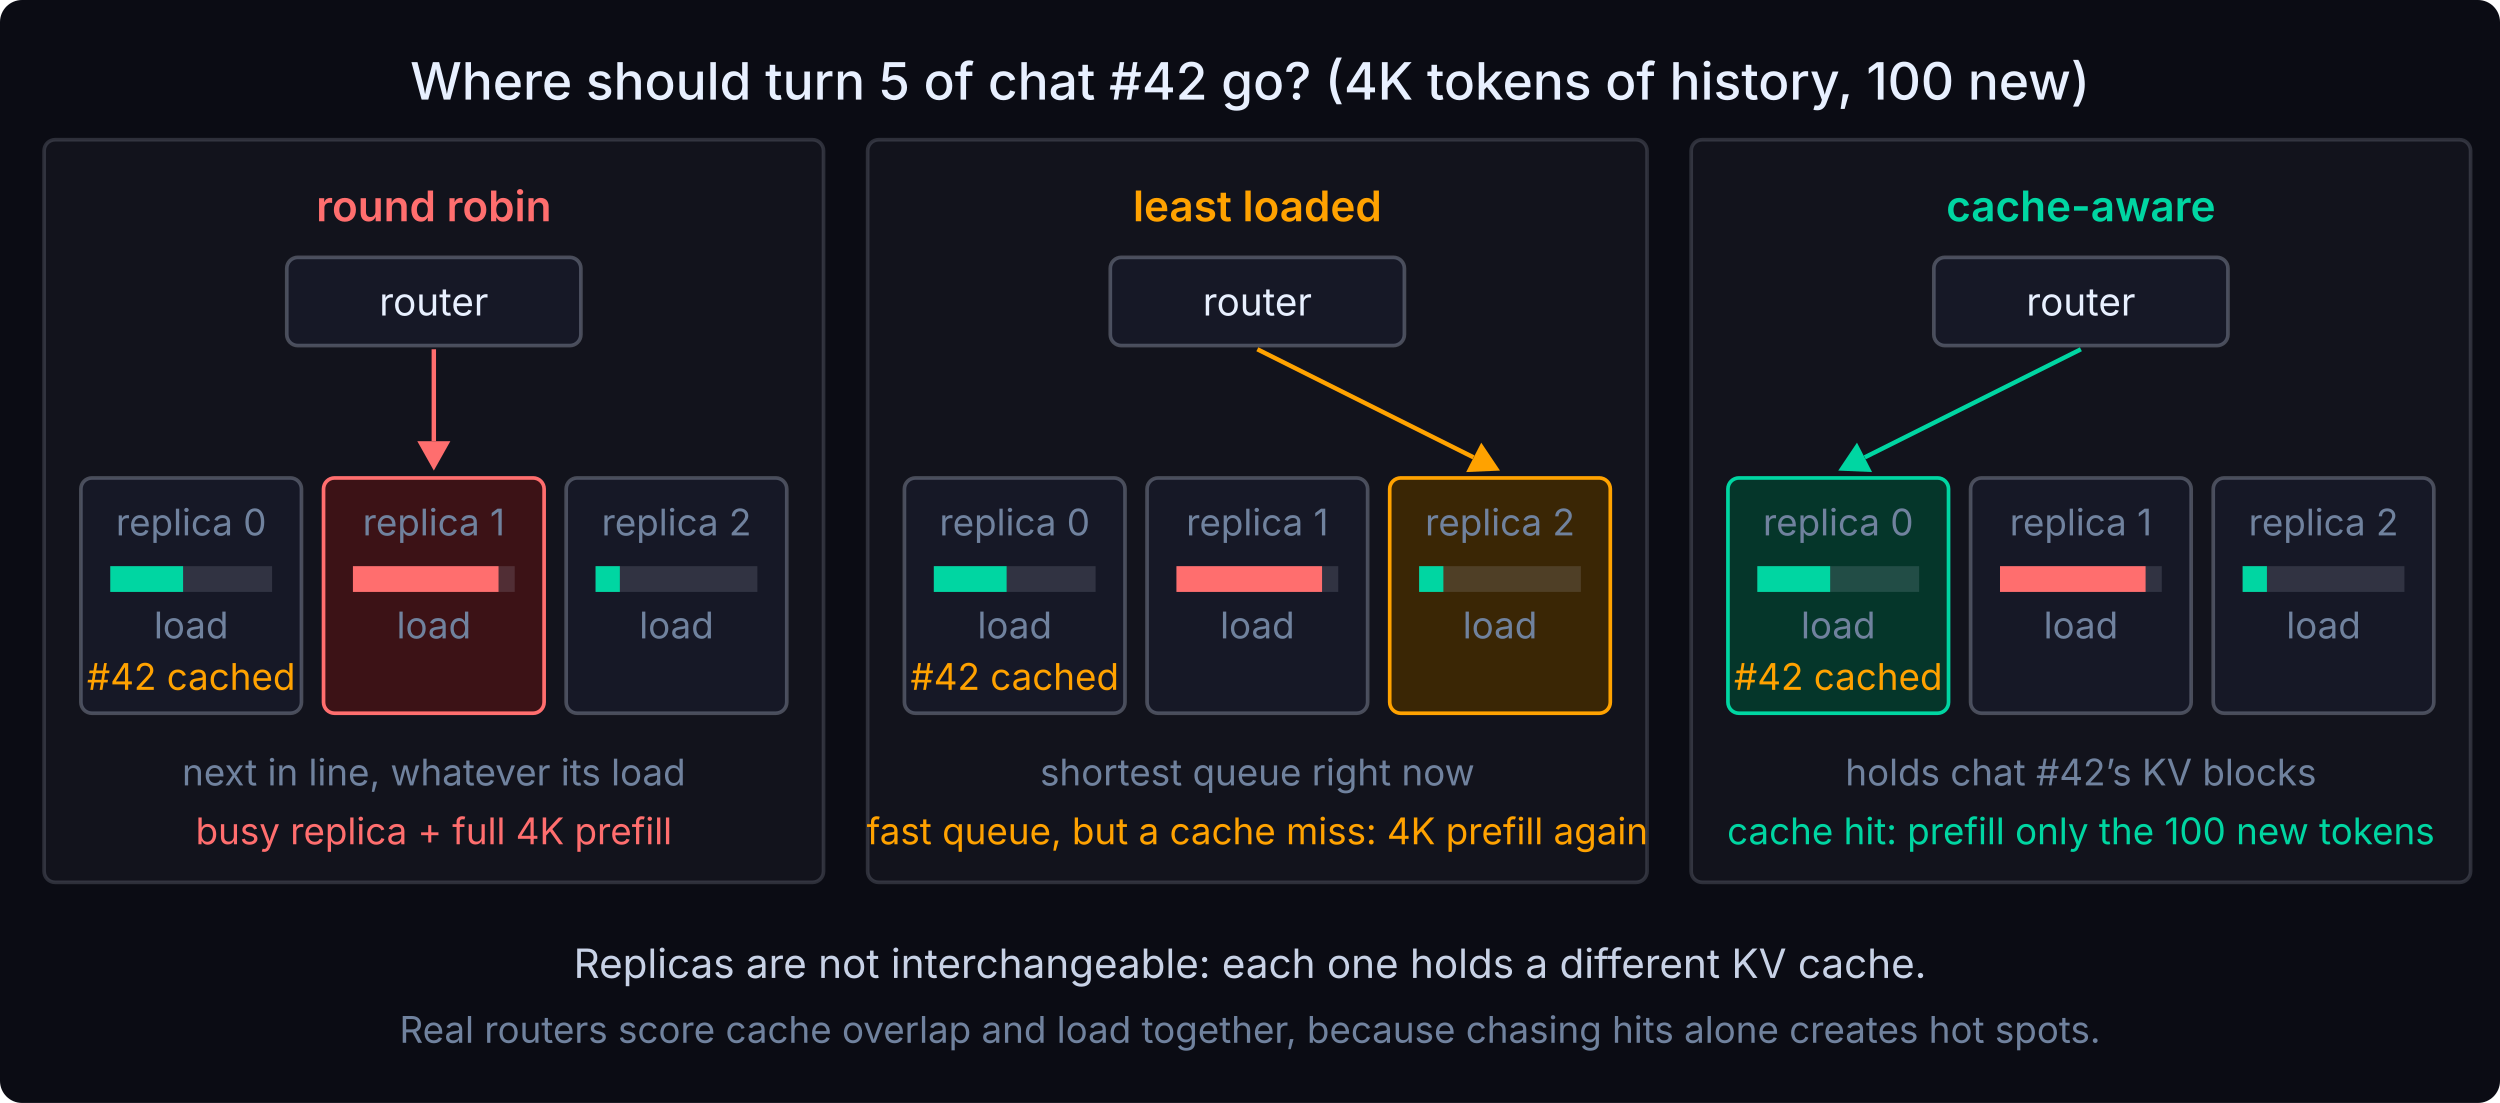
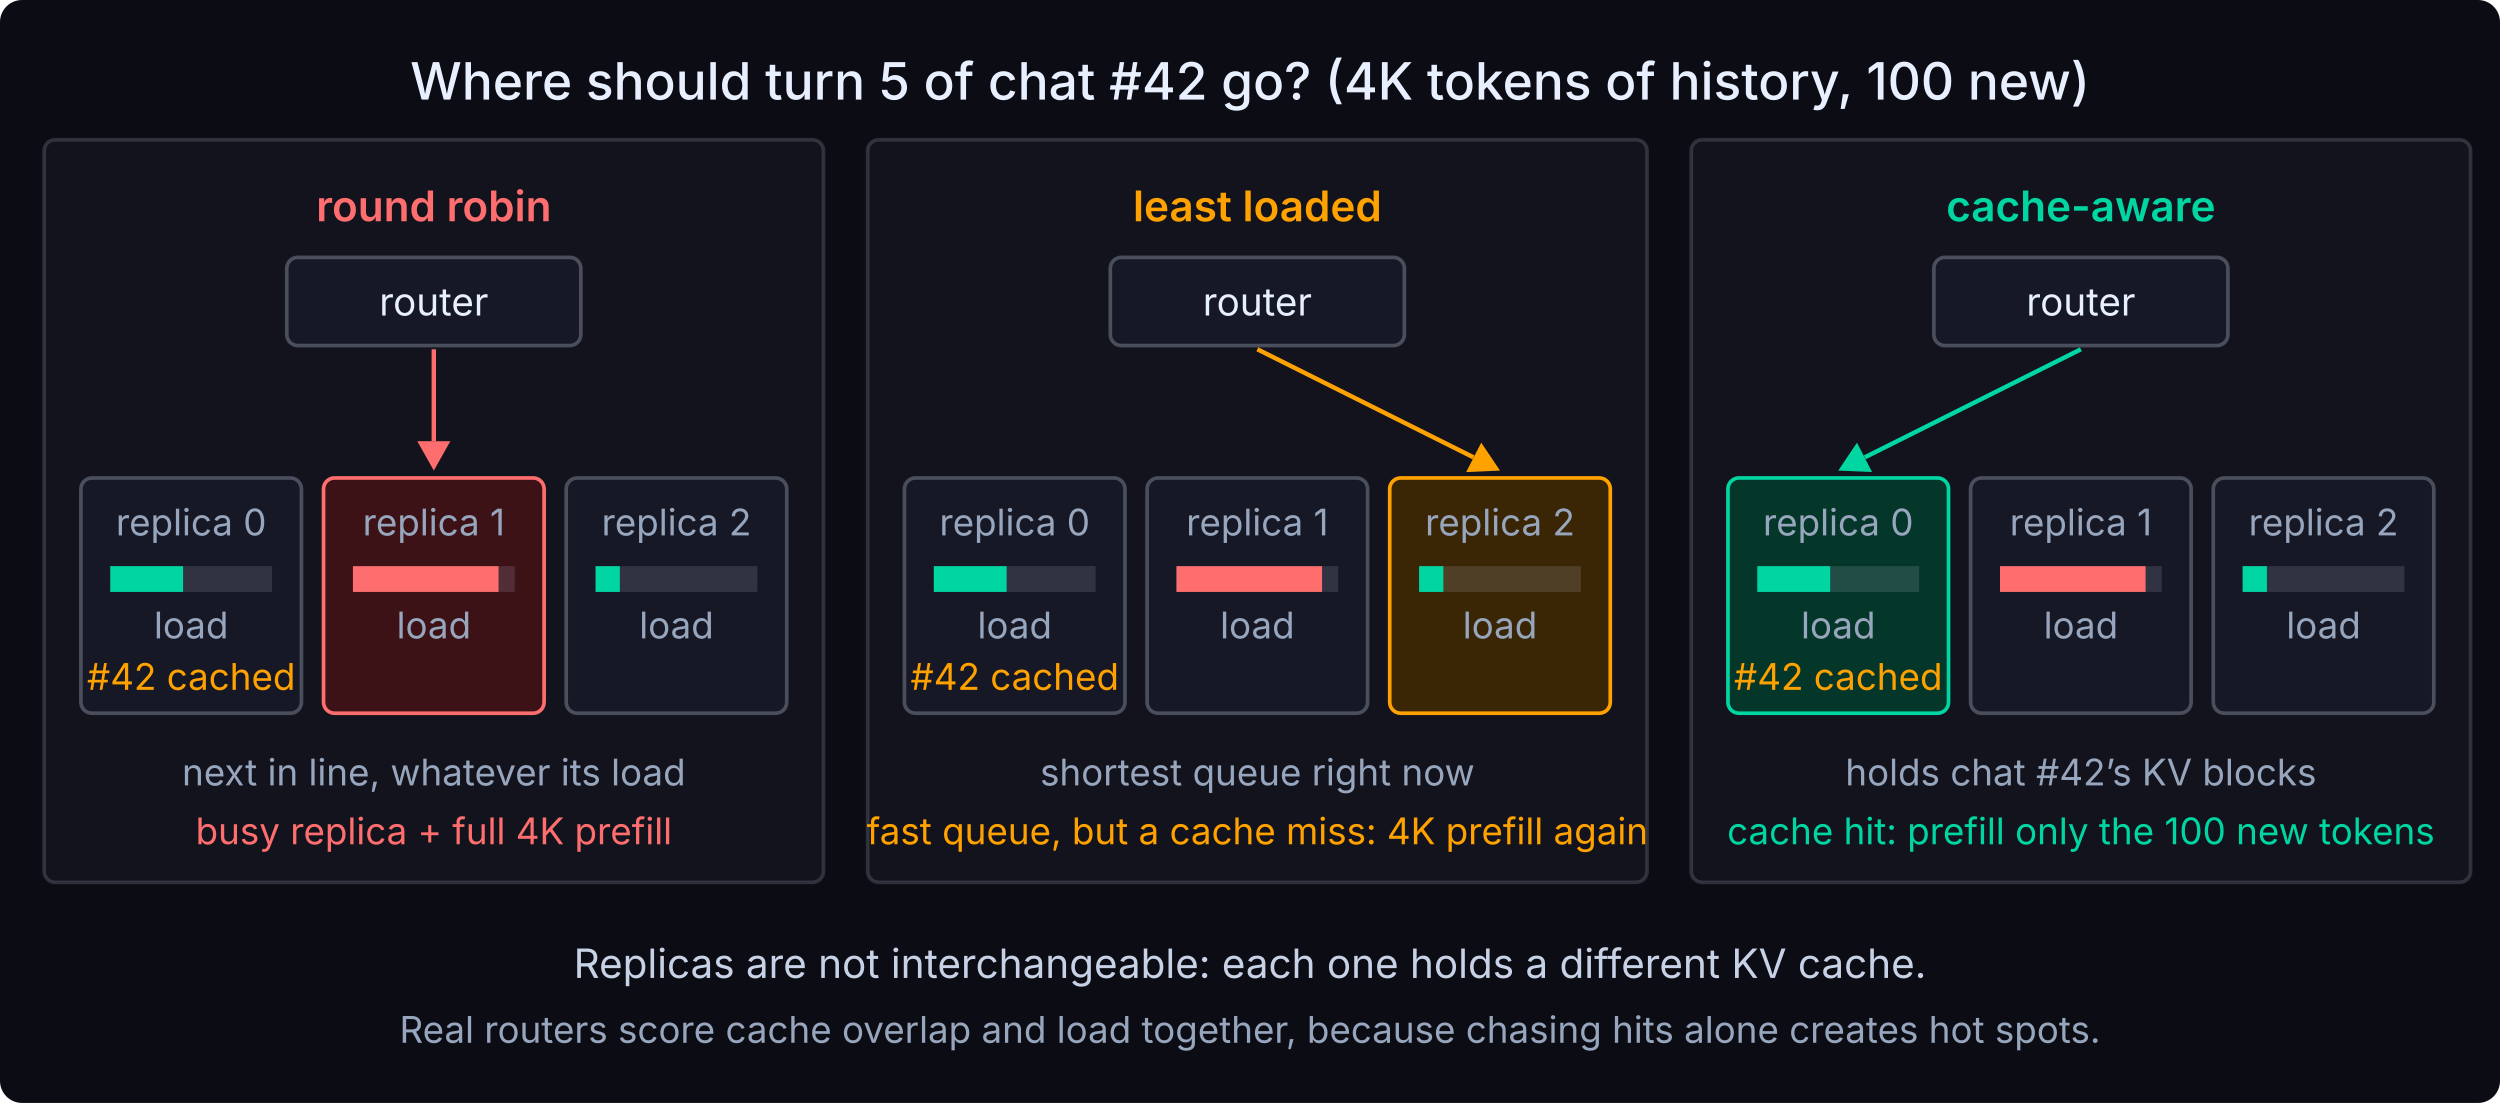
<svg xmlns="http://www.w3.org/2000/svg" width="100%" viewBox="0 0 680 300">
  <style>
  text { font-family: -apple-system, BlinkMacSystemFont, 'Segoe UI', sans-serif; dominant-baseline: central; }
  .title { fill: #e8f0ff; font-size: 14px; font-weight: 500; }
-   .mut { fill: #70829e; font-size: 10px; }
+   .mut { fill: #97a6bd; font-size: 10px; }
  .lbl { fill: #c8d2e6; font-size: 11px; }
  .n { fill: #e8f0ff; font-size: 10.5px; }
  .h { fill: #e8f0ff; font-size: 11.5px; font-weight: 600; }
</style>
  <rect width="100%" height="100%" fill="#0b0c14" rx="6" />
  <text x="340" y="22" text-anchor="middle" class="title">Where should turn 5 of chat #42 go? (4K tokens of history, 100 new)</text>
  <rect x="12" y="38" width="212" height="202" rx="3" fill="#12131c" stroke="rgba(200,210,230,0.18)" stroke-width="1" />
  <text x="118" y="56" text-anchor="middle" class="h" style="fill: rgb(255,110,110);">round robin</text>
  <rect x="78" y="70" width="80" height="24" rx="3" fill="#161826" stroke="rgba(200,210,230,0.3)" stroke-width="1" />
  <text x="118" y="82" text-anchor="middle" class="n">router</text>
  <rect x="22" y="130" width="60" height="64" rx="3" fill="#161826" stroke="rgba(200,210,230,0.3)" stroke-width="1" />
  <text x="52" y="142" text-anchor="middle" class="mut">replica 0</text>
  <rect x="30" y="154" width="44" height="7" fill="rgba(200,210,230,0.15)" />
  <rect x="30" y="154" width="19.8" height="7" fill="rgb(0,214,162)" />
  <text x="52" y="170" text-anchor="middle" class="mut">load</text>
  <text x="52" y="184" text-anchor="middle" class="mut" style="fill: rgb(255,162,0);">#42 cached</text>
  <rect x="88" y="130" width="60" height="64" rx="3" fill="rgb(60,18,22)" stroke="rgb(255,110,110)" stroke-width="1" />
  <text x="118" y="142" text-anchor="middle" class="mut">replica 1</text>
  <rect x="96" y="154" width="44" height="7" fill="rgba(200,210,230,0.15)" />
  <rect x="96" y="154" width="39.6" height="7" fill="rgb(255,110,110)" />
  <text x="118" y="170" text-anchor="middle" class="mut">load</text>
  <line x1="118" y1="95" x2="118.0" y2="120.0" stroke="rgb(255,110,110)" stroke-width="1.2" />
  <polygon points="118,128 122.5,120.0 113.5,120.0" fill="rgb(255,110,110)" />
  <rect x="154" y="130" width="60" height="64" rx="3" fill="#161826" stroke="rgba(200,210,230,0.3)" stroke-width="1" />
  <text x="184" y="142" text-anchor="middle" class="mut">replica 2</text>
  <rect x="162" y="154" width="44" height="7" fill="rgba(200,210,230,0.15)" />
  <rect x="162" y="154" width="6.6" height="7" fill="rgb(0,214,162)" />
  <text x="184" y="170" text-anchor="middle" class="mut">load</text>
  <text x="118" y="210" text-anchor="middle" class="mut">next in line, whatever its load</text>
  <text x="118" y="226" text-anchor="middle" class="mut" style="fill: rgb(255,110,110);">busy replica + full 4K prefill</text>
  <rect x="236" y="38" width="212" height="202" rx="3" fill="#12131c" stroke="rgba(200,210,230,0.18)" stroke-width="1" />
  <text x="342" y="56" text-anchor="middle" class="h" style="fill: rgb(255,162,0);">least loaded</text>
  <rect x="302" y="70" width="80" height="24" rx="3" fill="#161826" stroke="rgba(200,210,230,0.3)" stroke-width="1" />
  <text x="342" y="82" text-anchor="middle" class="n">router</text>
  <rect x="246" y="130" width="60" height="64" rx="3" fill="#161826" stroke="rgba(200,210,230,0.3)" stroke-width="1" />
  <text x="276" y="142" text-anchor="middle" class="mut">replica 0</text>
  <rect x="254" y="154" width="44" height="7" fill="rgba(200,210,230,0.15)" />
  <rect x="254" y="154" width="19.8" height="7" fill="rgb(0,214,162)" />
  <text x="276" y="170" text-anchor="middle" class="mut">load</text>
  <text x="276" y="184" text-anchor="middle" class="mut" style="fill: rgb(255,162,0);">#42 cached</text>
  <rect x="312" y="130" width="60" height="64" rx="3" fill="#161826" stroke="rgba(200,210,230,0.3)" stroke-width="1" />
  <text x="342" y="142" text-anchor="middle" class="mut">replica 1</text>
  <rect x="320" y="154" width="44" height="7" fill="rgba(200,210,230,0.15)" />
  <rect x="320" y="154" width="39.6" height="7" fill="rgb(255,110,110)" />
  <text x="342" y="170" text-anchor="middle" class="mut">load</text>
  <rect x="378" y="130" width="60" height="64" rx="3" fill="rgb(58,38,5)" stroke="rgb(255,162,0)" stroke-width="1" />
  <text x="408" y="142" text-anchor="middle" class="mut">replica 2</text>
  <rect x="386" y="154" width="44" height="7" fill="rgba(200,210,230,0.15)" />
  <rect x="386" y="154" width="6.6" height="7" fill="rgb(0,214,162)" />
  <text x="408" y="170" text-anchor="middle" class="mut">load</text>
  <line x1="342" y1="95" x2="400.8" y2="124.4" stroke="rgb(255,162,0)" stroke-width="1.2" />
  <polygon points="408,128 402.9,120.4 398.8,128.4" fill="rgb(255,162,0)" />
  <text x="342" y="210" text-anchor="middle" class="mut">shortest queue right now</text>
  <text x="342" y="226" text-anchor="middle" class="mut" style="fill: rgb(255,162,0);">fast queue, but a cache miss: 4K prefill again</text>
  <rect x="460" y="38" width="212" height="202" rx="3" fill="#12131c" stroke="rgba(200,210,230,0.18)" stroke-width="1" />
  <text x="566" y="56" text-anchor="middle" class="h" style="fill: rgb(0,214,162);">cache-aware</text>
  <rect x="526" y="70" width="80" height="24" rx="3" fill="#161826" stroke="rgba(200,210,230,0.3)" stroke-width="1" />
  <text x="566" y="82" text-anchor="middle" class="n">router</text>
  <rect x="470" y="130" width="60" height="64" rx="3" fill="rgb(5,54,42)" stroke="rgb(0,214,162)" stroke-width="1" />
  <text x="500" y="142" text-anchor="middle" class="mut">replica 0</text>
  <rect x="478" y="154" width="44" height="7" fill="rgba(200,210,230,0.15)" />
  <rect x="478" y="154" width="19.8" height="7" fill="rgb(0,214,162)" />
  <text x="500" y="170" text-anchor="middle" class="mut">load</text>
  <text x="500" y="184" text-anchor="middle" class="mut" style="fill: rgb(255,162,0);">#42 cached</text>
  <line x1="566" y1="95" x2="507.2" y2="124.4" stroke="rgb(0,214,162)" stroke-width="1.2" />
  <polygon points="500,128 509.2,128.4 505.1,120.4" fill="rgb(0,214,162)" />
  <rect x="536" y="130" width="60" height="64" rx="3" fill="#161826" stroke="rgba(200,210,230,0.3)" stroke-width="1" />
  <text x="566" y="142" text-anchor="middle" class="mut">replica 1</text>
  <rect x="544" y="154" width="44" height="7" fill="rgba(200,210,230,0.15)" />
  <rect x="544" y="154" width="39.6" height="7" fill="rgb(255,110,110)" />
  <text x="566" y="170" text-anchor="middle" class="mut">load</text>
  <rect x="602" y="130" width="60" height="64" rx="3" fill="#161826" stroke="rgba(200,210,230,0.3)" stroke-width="1" />
  <text x="632" y="142" text-anchor="middle" class="mut">replica 2</text>
  <rect x="610" y="154" width="44" height="7" fill="rgba(200,210,230,0.15)" />
  <rect x="610" y="154" width="6.6" height="7" fill="rgb(0,214,162)" />
  <text x="632" y="170" text-anchor="middle" class="mut">load</text>
  <text x="566" y="210" text-anchor="middle" class="mut">holds chat #42’s KV blocks</text>
  <text x="566" y="226" text-anchor="middle" class="mut" style="fill: rgb(0,214,162);">cache hit: prefill only the 100 new tokens</text>
  <text x="340" y="262" text-anchor="middle" class="lbl">Replicas are not interchangeable: each one holds a different KV cache.</text>
  <text x="340" y="280" text-anchor="middle" class="mut">Real routers score cache overlap and load together, because chasing hits alone creates hot spots.</text>
</svg>
